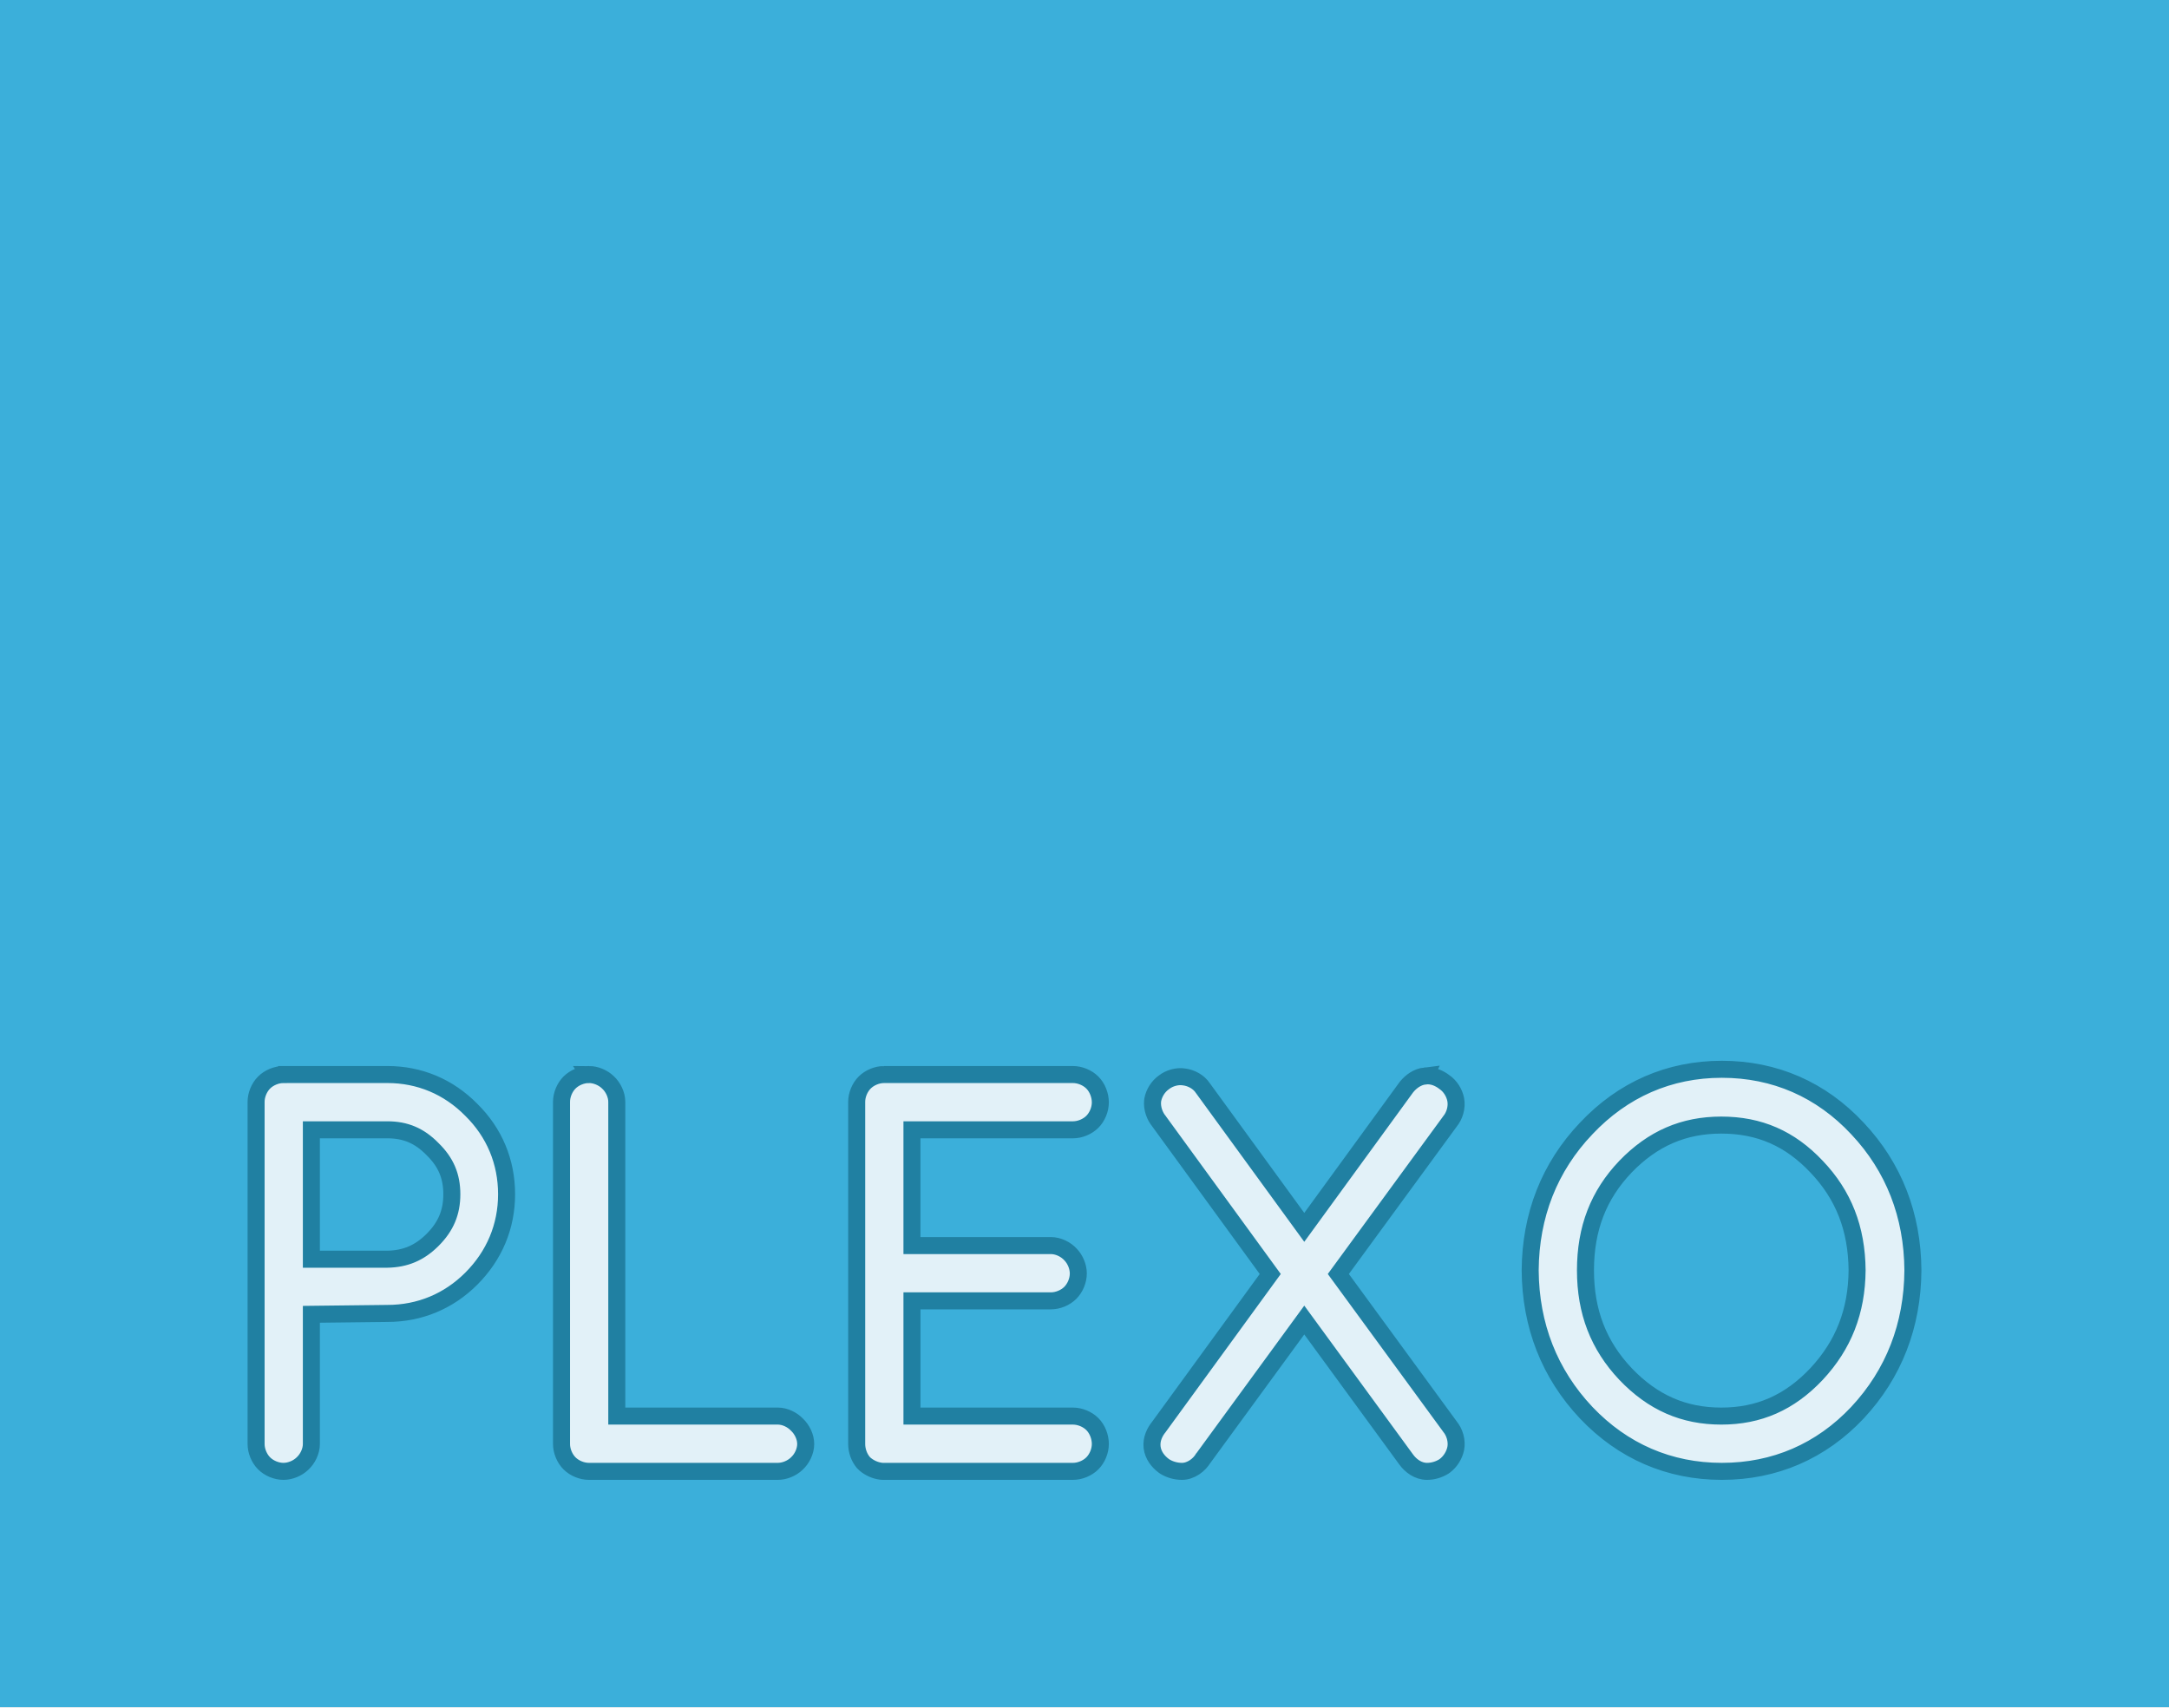
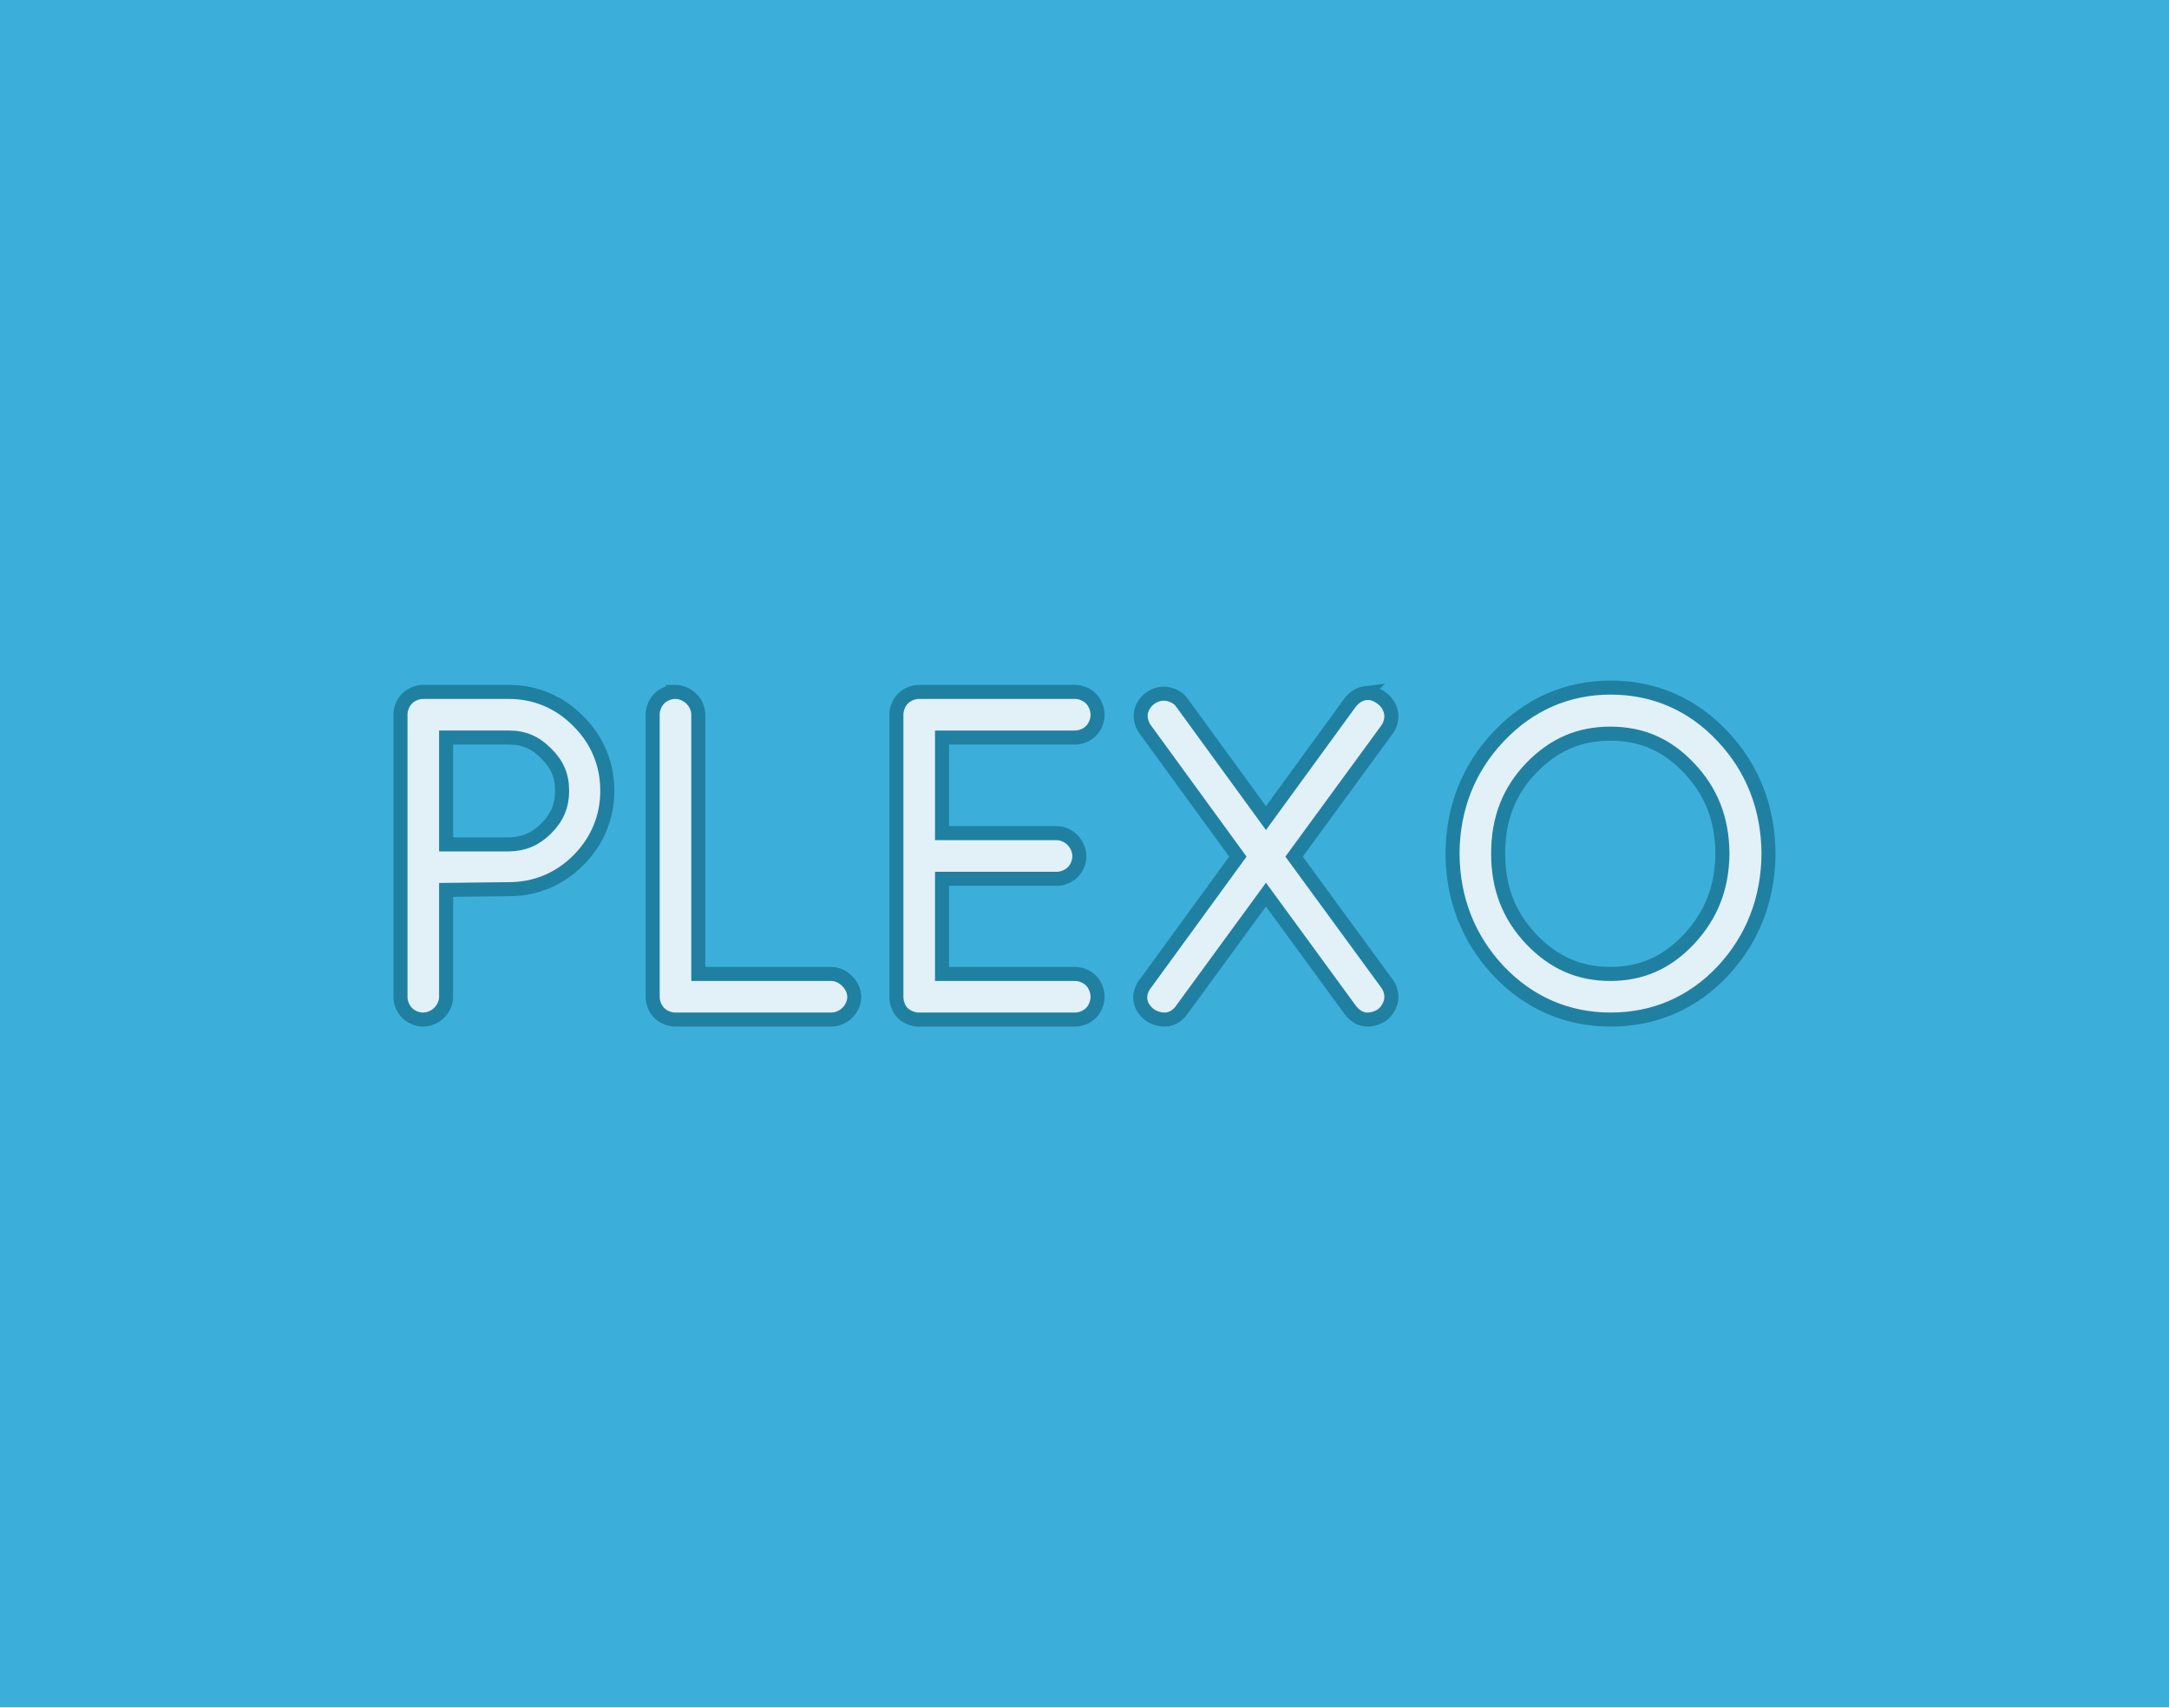
<svg xmlns="http://www.w3.org/2000/svg" width="107.003mm" height="84.234mm" viewBox="0 0 379.143 298.466" id="svg2" version="1.1">
  <defs id="defs4">
    <filter style="color-interpolation-filters:sRGB" id="filter4155">
      <feGaussianBlur stdDeviation="2.3" in="SourceAlpha" result="result0" id="feGaussianBlur4157" />
      <feMorphology in="SourceAlpha" radius="6.6" result="result1" id="feMorphology4159" />
      <feGaussianBlur stdDeviation="8.9" in="result1" id="feGaussianBlur4161" />
      <feColorMatrix values="1 0 0 0 0 0 1 0 0 0 0 0 1 0 0 0 0 0 0.3 0" result="result91" id="feColorMatrix4163" />
      <feComposite in="result0" operator="out" result="result2" in2="result91" id="feComposite4165" />
      <feGaussianBlur stdDeviation="1.7" result="result4" id="feGaussianBlur4167" />
      <feDiffuseLighting surfaceScale="10" id="feDiffuseLighting4169">
        <feDistantLight azimuth="225" elevation="45" id="feDistantLight4171" />
      </feDiffuseLighting>
      <feBlend in2="SourceGraphic" mode="multiply" id="feBlend4173" />
      <feComposite in2="SourceAlpha" operator="in" result="result3" id="feComposite4175" />
      <feSpecularLighting in="result4" surfaceScale="5" specularExponent="17.9" id="feSpecularLighting4177">
        <feDistantLight azimuth="225" elevation="45" id="feDistantLight4179" />
      </feSpecularLighting>
      <feComposite in2="result3" operator="atop" id="feComposite4181" />
    </filter>
    <filter style="color-interpolation-filters:sRGB" id="filter4455">
      <feGaussianBlur stdDeviation="2.3" in="SourceAlpha" result="result0" id="feGaussianBlur4457" />
      <feMorphology in="SourceAlpha" radius="6.6" result="result1" id="feMorphology4459" />
      <feGaussianBlur stdDeviation="8.9" in="result1" id="feGaussianBlur4461" />
      <feColorMatrix values="1 0 0 0 0 0 1 0 0 0 0 0 1 0 0 0 0 0 0.3 0" result="result91" id="feColorMatrix4463" />
      <feComposite in="result0" operator="out" result="result2" in2="result91" id="feComposite4465" />
      <feGaussianBlur stdDeviation="1.7" result="result4" id="feGaussianBlur4467" />
      <feDiffuseLighting surfaceScale="10" id="feDiffuseLighting4469">
        <feDistantLight azimuth="225" elevation="45" id="feDistantLight4471" />
      </feDiffuseLighting>
      <feBlend in2="SourceGraphic" mode="multiply" id="feBlend4473" />
      <feComposite in2="SourceAlpha" operator="in" result="result3" id="feComposite4475" />
      <feSpecularLighting in="result4" surfaceScale="5" specularExponent="17.9" id="feSpecularLighting4477">
        <feDistantLight azimuth="225" elevation="45" id="feDistantLight4479" />
      </feSpecularLighting>
      <feComposite in2="result3" operator="atop" id="feComposite4481" />
    </filter>
    <clipPath clipPathUnits="userSpaceOnUse" id="clipPath4555">
      <rect style="fill:#ffffff;fill-opacity:1;stroke:#2080a2;stroke-width:3.5;stroke-linecap:round;stroke-linejoin:miter;stroke-miterlimit:4;stroke-dasharray:none;stroke-dashoffset:0.192;stroke-opacity:1" id="rect4557" width="182.787" height="149.263" x="457.87" y="-183.757" />
    </clipPath>
-     <filter x="-0.3" width="1.6" y="-0.3" height="1.6" style="color-interpolation-filters:sRGB;" id="filter4569">
+     <filter x="-0.3" width="1.6" y="-0.3" height="1.6" style="color-interpolation-filters:sRGB" id="filter4569">
      <feGaussianBlur stdDeviation="15 15" result="blur" id="feGaussianBlur4571" />
      <feComposite in="SourceGraphic" in2="blur" operator="atop" result="composite1" id="feComposite4573" />
      <feComposite in2="composite1" operator="in" result="composite2" id="feComposite4575" />
      <feComposite in2="composite2" operator="in" result="composite3" id="feComposite4577" />
      <feTurbulence type="fractalNoise" numOctaves="3" seed="1" baseFrequency="0.05 0.05" result="turbulence" id="feTurbulence4579" />
      <feDisplacementMap in="composite3" in2="turbulence" xChannelSelector="R" scale="30" yChannelSelector="G" result="map" id="feDisplacementMap4581" />
      <feColorMatrix values="1 0 0 0 0 0 1 0 0 0 0 0 1 0 0 0 0 0 1 -0 " result="colormatrix" id="feColorMatrix4583" />
      <feComposite in="composite3" in2="colormatrix" operator="atop" result="fbSourceGraphic" id="feComposite4585" />
      <feColorMatrix result="fbSourceGraphicAlpha" in="fbSourceGraphic" values="0 0 0 -1 0 0 0 0 -1 0 0 0 0 -1 0 0 0 0 1 0" id="feColorMatrix4605" />
      <feColorMatrix id="feColorMatrix4607" values="1 0 0 0 0 0 1 0 0 0 0 0 1 0 0 0 0 0 1000 -500 " in="fbSourceGraphic" result="fbSourceGraphic" />
      <feColorMatrix result="fbSourceGraphicAlpha" in="fbSourceGraphic" values="0 0 0 -1 0 0 0 0 -1 0 0 0 0 -1 0 0 0 0 1 0" id="feColorMatrix4609" />
      <feColorMatrix id="feColorMatrix4611" values="0 0 0 0 0 0 0 0 0 0 0 0 0 0 0 -0.21 -0.72 -0.07 1 0 " result="result1" in="fbSourceGraphic" />
      <feColorMatrix id="feColorMatrix4613" result="result3" values="1 0 0 0 0 0 1 0 0 0 0 0 1 0 0 0 0 0 2 -1 " />
      <feColorMatrix id="feColorMatrix4615" values="0 0 0 0 0 0 0 0 0 0 0 0 0 0 0 0.21 0.72 0.07 0 0 " in="fbSourceGraphic" result="result2" />
      <feColorMatrix id="feColorMatrix4617" result="result9" values="1 0 0 0 0 0 1 0 0 0 0 0 1 0 0 0 0 0 1.5 -0.5 " />
      <feMerge id="feMerge4619" result="result11">
        <feMergeNode id="feMergeNode4621" in="result3" />
        <feMergeNode id="feMergeNode4623" in="result9" />
      </feMerge>
      <feFlood id="feFlood4625" flood-opacity="1" flood-color="rgb(186,22,91)" result="result10" />
      <feComposite id="feComposite4627" in2="result11" result="result12" operator="out" />
      <feFlood id="feFlood4629" flood-opacity="1" result="result13" flood-color="rgb(1,171,171)" />
      <feComposite id="feComposite4631" in2="result3" result="result14" operator="in" />
-       <feComposite id="feComposite4633" in2="result12" result="result17" k3="1" k2="1" operator="arithmetic" />
+       <feComposite id="feComposite4633" in2="result12" result="result17" k3="1" k2="1" operator="arithmetic" k1="0" k4="0" />
      <feFlood id="feFlood4635" flood-opacity="1" result="result15" flood-color="rgb(255,255,0)" />
      <feComposite id="feComposite4637" in2="result9" result="result16" operator="in" />
-       <feComposite id="feComposite4639" in2="result17" result="result18" k3="1" k2="1" operator="arithmetic" />
+       <feComposite id="feComposite4639" in2="result17" result="result18" k3="1" k2="1" operator="arithmetic" k1="0" k4="0" />
      <feComposite id="feComposite4641" in2="fbSourceGraphic" operator="in" />
    </filter>
  </defs>
-   <g id="layer1" transform="translate(-127.4167,-42.33036)">
-     <rect style="fill:#3bafda;fill-opacity:1;stroke:none;stroke-width:3.8;stroke-miterlimit:4;stroke-dasharray:none;stroke-opacity:1" id="rect4146" width="379.143" height="298.466" x="127.417" y="42.33" />
-     <path style="font-style:normal;font-variant:normal;font-weight:normal;font-stretch:normal;font-size:117.164px;line-height:125%;font-family:Quicksand;-inkscape-font-specification:Quicksand;letter-spacing:0px;word-spacing:0px;fill:#e2f1f8;fill-opacity:1;stroke:#2080a2;stroke-width:3.8;stroke-linecap:butt;stroke-linejoin:miter;stroke-miterlimit:4;stroke-dasharray:none;stroke-opacity:1" id="path4144" d="m 463.117,79.232 c -11.752,0 -22.093,4.528 -30.285,13.221 -6.5e-4,6.89e-4 -0.001,0.001 -0.002,0.002 -8.188,8.611 -12.415,19.372 -12.498,31.65 a 3.302,3.302 0 0 0 0,0.043 c 0.083,12.284 4.311,23.079 12.498,31.768 a 3.302,3.302 0 0 0 0.01,0.012 c 8.196,8.614 18.532,13.094 30.277,13.094 11.817,0 22.167,-4.479 30.291,-13.105 a 3.302,3.302 0 0 0 0.01,-0.012 c 8.106,-8.691 12.284,-19.48 12.367,-31.756 a 3.302,3.302 0 0 0 0,-0.043 c -0.083,-12.271 -4.26,-23.025 -12.367,-31.639 l -0.002,-0.002 C 485.295,83.759 474.942,79.232 463.117,79.232 Z m -321.145,1.172 c -1.552,0 -3.223,0.684 -4.326,1.787 -1.103,1.103 -1.787,2.774 -1.787,4.326 l 0,76.391 c 0,1.552 0.684,3.223 1.787,4.326 1.103,1.103 2.774,1.787 4.326,1.787 1.515,0 3.128,-0.67 4.229,-1.725 1.17,-1.066 2,-2.763 2,-4.389 l 0,-28.957 16.969,-0.197 c 7.183,0 13.657,-2.681 18.738,-7.762 5.149,-5.149 7.879,-11.657 7.879,-18.854 0,-7.255 -2.722,-13.776 -7.879,-18.855 -5.073,-5.15 -11.551,-7.879 -18.738,-7.879 l -23.197,0 z m 68.193,0 c -1.552,0 -3.223,0.684 -4.326,1.787 -1.103,1.103 -1.787,2.774 -1.787,4.326 l 0,76.391 c 0,1.552 0.684,3.223 1.787,4.326 1.103,1.103 2.774,1.787 4.326,1.787 l 42.178,0 c 1.515,0 3.128,-0.668 4.23,-1.725 1.17,-1.066 2,-2.763 2,-4.389 0,-1.588 -0.805,-3.228 -1.932,-4.299 -1.071,-1.127 -2.71,-1.932 -4.299,-1.932 l -35.949,0 0,-70.16 c 0,-1.626 -0.83,-3.322 -2,-4.389 -1.1,-1.054 -2.714,-1.725 -4.229,-1.725 z m 65.904,0 c -1.552,0 -3.223,0.684 -4.326,1.787 -1.103,1.103 -1.787,2.774 -1.787,4.326 l 0,76.391 c 0,1.442 0.522,3.004 1.496,4.141 a 3.302,3.302 0 0 0 0.359,0.357 c 1.009,0.865 2.328,1.448 3.658,1.596 a 3.302,3.302 0 0 0 0.365,0.019 l 42.414,0 c 1.552,0 3.223,-0.684 4.326,-1.787 1.106,-1.106 1.785,-2.78 1.785,-4.326 0,-1.555 -0.624,-3.282 -1.785,-4.443 -1.103,-1.103 -2.774,-1.787 -4.326,-1.787 l -35.949,0 0,-25.734 31.027,0 c 1.552,0 3.223,-0.684 4.326,-1.787 1.103,-1.103 1.787,-2.774 1.787,-4.326 0,-1.515 -0.668,-3.128 -1.725,-4.23 -1.066,-1.17 -2.763,-2 -4.389,-2 l -31.027,0 0,-25.852 35.949,0 c 1.552,0 3.223,-0.684 4.326,-1.787 1.106,-1.106 1.785,-2.78 1.785,-4.326 0,-1.555 -0.624,-3.282 -1.785,-4.443 -1.103,-1.103 -2.774,-1.787 -4.326,-1.787 l -42.18,0 z m 120.797,0.314 c -1.75,0.206 -3.113,1.244 -4.072,2.383 a 3.302,3.302 0 0 0 -0.145,0.184 l -22.756,31.248 -22.754,-31.248 0.131,0.193 c -0.9,-1.44 -2.633,-2.337 -4.193,-2.535 -1.555,-0.255 -3.314,0.252 -4.533,1.211 -1.314,0.927 -2.214,2.438 -2.479,3.891 a 3.302,3.302 0 0 0 -0.037,0.262 c -0.163,1.627 0.457,3.414 1.504,4.611 l -0.186,-0.23 24.949,34.26 -24.949,34.26 0.145,-0.184 c -0.981,1.165 -1.788,2.803 -1.574,4.623 0.214,1.82 1.37,3.215 2.588,4.129 a 3.302,3.302 0 0 0 0.23,0.16 c 1.149,0.718 2.528,1.086 3.859,1.086 1.992,0 3.935,-1.473 4.773,-3.01 l -0.232,0.367 22.758,-31.15 22.756,31.145 c 0.971,1.336 2.613,2.648 4.662,2.648 1.315,0 2.646,-0.402 3.74,-1.086 a 3.302,3.302 0 0 0 0.23,-0.16 c 1.224,-0.918 2.132,-2.38 2.43,-3.867 0.335,-1.674 -0.241,-3.676 -1.34,-4.932 l 0.18,0.225 -25.053,-34.254 25.053,-34.254 -0.18,0.225 c 1.093,-1.249 1.661,-3.234 1.338,-4.902 -0.276,-1.474 -1.185,-3.02 -2.537,-3.934 -1.136,-0.876 -2.661,-1.557 -4.307,-1.363 z M 463,91.693 c 8.481,0 15.323,2.975 21.266,9.275 a 3.302,3.302 0 0 0 0.014,0.014 c 6.004,6.29 8.967,13.792 9.045,23.145 -0.078,9.184 -3.038,16.705 -9.066,23.166 -0.002,0.002 -0.002,0.004 -0.004,0.006 -6.028,6.38 -12.874,9.379 -21.254,9.379 -8.387,0 -15.282,-3.008 -21.395,-9.408 -6.01,-6.374 -8.93,-13.874 -8.93,-23.143 0,-9.357 2.924,-16.849 8.926,-23.139 0.002,-0.002 0.002,-0.004 0.004,-0.006 6.106,-6.315 13.005,-9.289 21.395,-9.289 z m -314.799,1.055 16.969,0 c 4.044,0 7.164,1.319 10.059,4.279 a 3.302,3.302 0 0 0 0.053,0.053 c 2.961,2.895 4.281,6.015 4.281,10.059 0,4.044 -1.327,7.222 -4.307,10.201 -2.897,2.897 -6.064,4.241 -10.139,4.307 l -16.916,0 0,-28.898 z" transform="matrix(0.7828939,0,0,0.7828939,65.81855,167.245)" />
+   <g id="layer1" transform="translate(-128.1748,-39.83894)">
+     <g id="g5030">
+       <rect y="39.839" x="128.175" height="298.466" width="379.143" id="rect4146" style="fill:#3bafda;fill-opacity:1;stroke:none;stroke-width:3.8;stroke-miterlimit:4;stroke-dasharray:none;stroke-opacity:1" />
+       <path transform="matrix(0.6464341,0,0,0.6464341,110.356,108.832)" d="m 463.117,79.232 c -11.752,0 -22.093,4.528 -30.285,13.221 -6.5e-4,6.89e-4 -0.001,0.001 -0.002,0.002 -8.188,8.611 -12.415,19.372 -12.498,31.65 a 3.302,3.302 0 0 0 0,0.043 c 0.083,12.284 4.311,23.079 12.498,31.768 a 3.302,3.302 0 0 0 0.01,0.012 c 8.196,8.614 18.532,13.094 30.277,13.094 11.817,0 22.167,-4.479 30.291,-13.105 a 3.302,3.302 0 0 0 0.01,-0.012 c 8.106,-8.691 12.284,-19.48 12.367,-31.756 a 3.302,3.302 0 0 0 0,-0.043 c -0.083,-12.271 -4.26,-23.025 -12.367,-31.639 l -0.002,-0.002 C 485.295,83.759 474.942,79.232 463.117,79.232 Z m -321.145,1.172 c -1.552,0 -3.223,0.684 -4.326,1.787 -1.103,1.103 -1.787,2.774 -1.787,4.326 l 0,76.391 c 0,1.552 0.684,3.223 1.787,4.326 1.103,1.103 2.774,1.787 4.326,1.787 1.515,0 3.128,-0.67 4.229,-1.725 1.17,-1.066 2,-2.763 2,-4.389 l 0,-28.957 16.969,-0.197 c 7.183,0 13.657,-2.681 18.738,-7.762 5.149,-5.149 7.879,-11.657 7.879,-18.854 0,-7.255 -2.722,-13.776 -7.879,-18.855 -5.073,-5.15 -11.551,-7.879 -18.738,-7.879 l -23.197,0 z m 68.193,0 c -1.552,0 -3.223,0.684 -4.326,1.787 -1.103,1.103 -1.787,2.774 -1.787,4.326 l 0,76.391 c 0,1.552 0.684,3.223 1.787,4.326 1.103,1.103 2.774,1.787 4.326,1.787 l 42.178,0 c 1.515,0 3.128,-0.668 4.23,-1.725 1.17,-1.066 2,-2.763 2,-4.389 0,-1.588 -0.805,-3.228 -1.932,-4.299 -1.071,-1.127 -2.71,-1.932 -4.299,-1.932 l -35.949,0 0,-70.16 c 0,-1.626 -0.83,-3.322 -2,-4.389 -1.1,-1.054 -2.714,-1.725 -4.229,-1.725 z m 65.904,0 c -1.552,0 -3.223,0.684 -4.326,1.787 -1.103,1.103 -1.787,2.774 -1.787,4.326 l 0,76.391 c 0,1.442 0.522,3.004 1.496,4.141 a 3.302,3.302 0 0 0 0.359,0.357 c 1.009,0.865 2.328,1.448 3.658,1.596 a 3.302,3.302 0 0 0 0.365,0.019 l 42.414,0 c 1.552,0 3.223,-0.684 4.326,-1.787 1.106,-1.106 1.785,-2.78 1.785,-4.326 0,-1.555 -0.624,-3.282 -1.785,-4.443 -1.103,-1.103 -2.774,-1.787 -4.326,-1.787 l -35.949,0 0,-25.734 31.027,0 c 1.552,0 3.223,-0.684 4.326,-1.787 1.103,-1.103 1.787,-2.774 1.787,-4.326 0,-1.515 -0.668,-3.128 -1.725,-4.23 -1.066,-1.17 -2.763,-2 -4.389,-2 l -31.027,0 0,-25.852 35.949,0 c 1.552,0 3.223,-0.684 4.326,-1.787 1.106,-1.106 1.785,-2.78 1.785,-4.326 0,-1.555 -0.624,-3.282 -1.785,-4.443 -1.103,-1.103 -2.774,-1.787 -4.326,-1.787 l -42.18,0 z m 120.797,0.314 c -1.75,0.206 -3.113,1.244 -4.072,2.383 a 3.302,3.302 0 0 0 -0.145,0.184 l -22.756,31.248 -22.754,-31.248 0.131,0.193 c -0.9,-1.44 -2.633,-2.337 -4.193,-2.535 -1.555,-0.255 -3.314,0.252 -4.533,1.211 -1.314,0.927 -2.214,2.438 -2.479,3.891 a 3.302,3.302 0 0 0 -0.037,0.262 c -0.163,1.627 0.457,3.414 1.504,4.611 l -0.186,-0.23 24.949,34.26 -24.949,34.26 0.145,-0.184 c -0.981,1.165 -1.788,2.803 -1.574,4.623 0.214,1.82 1.37,3.215 2.588,4.129 a 3.302,3.302 0 0 0 0.23,0.16 c 1.149,0.718 2.528,1.086 3.859,1.086 1.992,0 3.935,-1.473 4.773,-3.01 l -0.232,0.367 22.758,-31.15 22.756,31.145 c 0.971,1.336 2.613,2.648 4.662,2.648 1.315,0 2.646,-0.402 3.74,-1.086 a 3.302,3.302 0 0 0 0.23,-0.16 c 1.224,-0.918 2.132,-2.38 2.43,-3.867 0.335,-1.674 -0.241,-3.676 -1.34,-4.932 l 0.18,0.225 -25.053,-34.254 25.053,-34.254 -0.18,0.225 c 1.093,-1.249 1.661,-3.234 1.338,-4.902 -0.276,-1.474 -1.185,-3.02 -2.537,-3.934 -1.136,-0.876 -2.661,-1.557 -4.307,-1.363 z M 463,91.693 c 8.481,0 15.323,2.975 21.266,9.275 a 3.302,3.302 0 0 0 0.014,0.014 c 6.004,6.29 8.967,13.792 9.045,23.145 -0.078,9.184 -3.038,16.705 -9.066,23.166 -0.002,0.002 -0.002,0.004 -0.004,0.006 -6.028,6.38 -12.874,9.379 -21.254,9.379 -8.387,0 -15.282,-3.008 -21.395,-9.408 -6.01,-6.374 -8.93,-13.874 -8.93,-23.143 0,-9.357 2.924,-16.849 8.926,-23.139 0.002,-0.002 0.002,-0.004 0.004,-0.006 6.106,-6.315 13.005,-9.289 21.395,-9.289 z m -314.799,1.055 16.969,0 c 4.044,0 7.164,1.319 10.059,4.279 a 3.302,3.302 0 0 0 0.053,0.053 c 2.961,2.895 4.281,6.015 4.281,10.059 0,4.044 -1.327,7.222 -4.307,10.201 -2.897,2.897 -6.064,4.241 -10.139,4.307 l -16.916,0 0,-28.898 z" id="path4144" style="font-style:normal;font-variant:normal;font-weight:normal;font-stretch:normal;font-size:117.164px;line-height:125%;font-family:Quicksand;-inkscape-font-specification:Quicksand;letter-spacing:0px;word-spacing:0px;fill:#e2f1f8;fill-opacity:1;stroke:#2080a2;stroke-width:3.8;stroke-linecap:butt;stroke-linejoin:miter;stroke-miterlimit:4;stroke-dasharray:none;stroke-opacity:1" />
+     </g>
+     <rect style="fill:#190000;fill-opacity:0;stroke:none;stroke-width:3.8;stroke-miterlimit:4;stroke-dasharray:none;stroke-opacity:1" id="rect4146-0" width="379.143" height="298.466" x="-684.748" y="172.407" />
  </g>
</svg>
